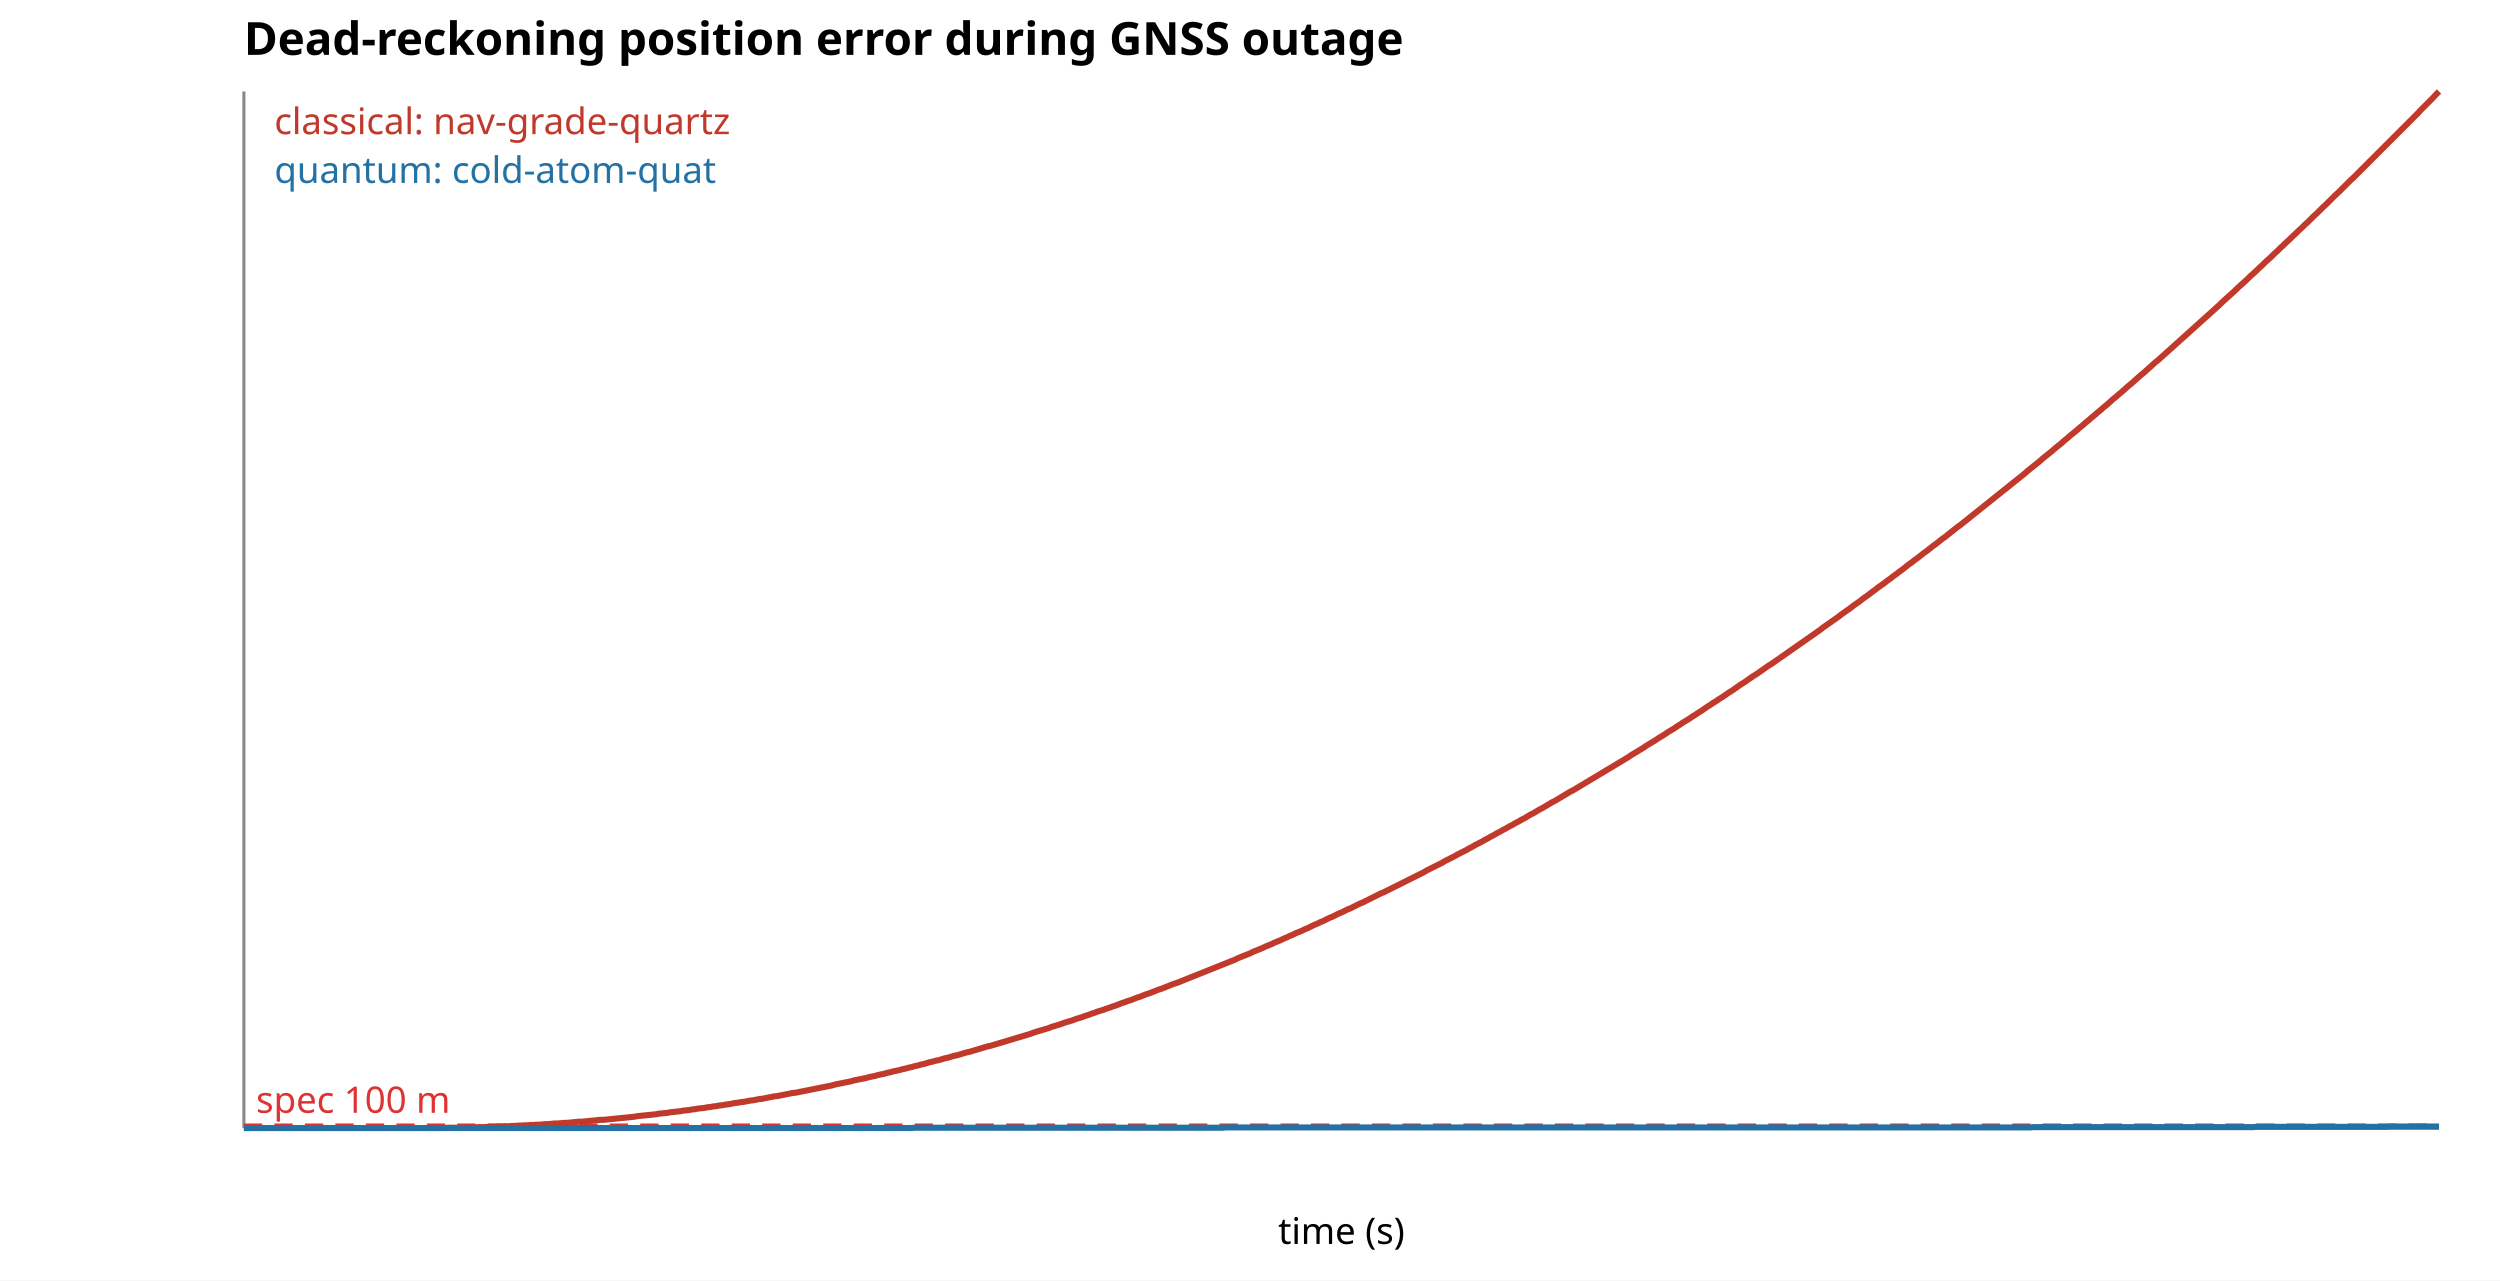
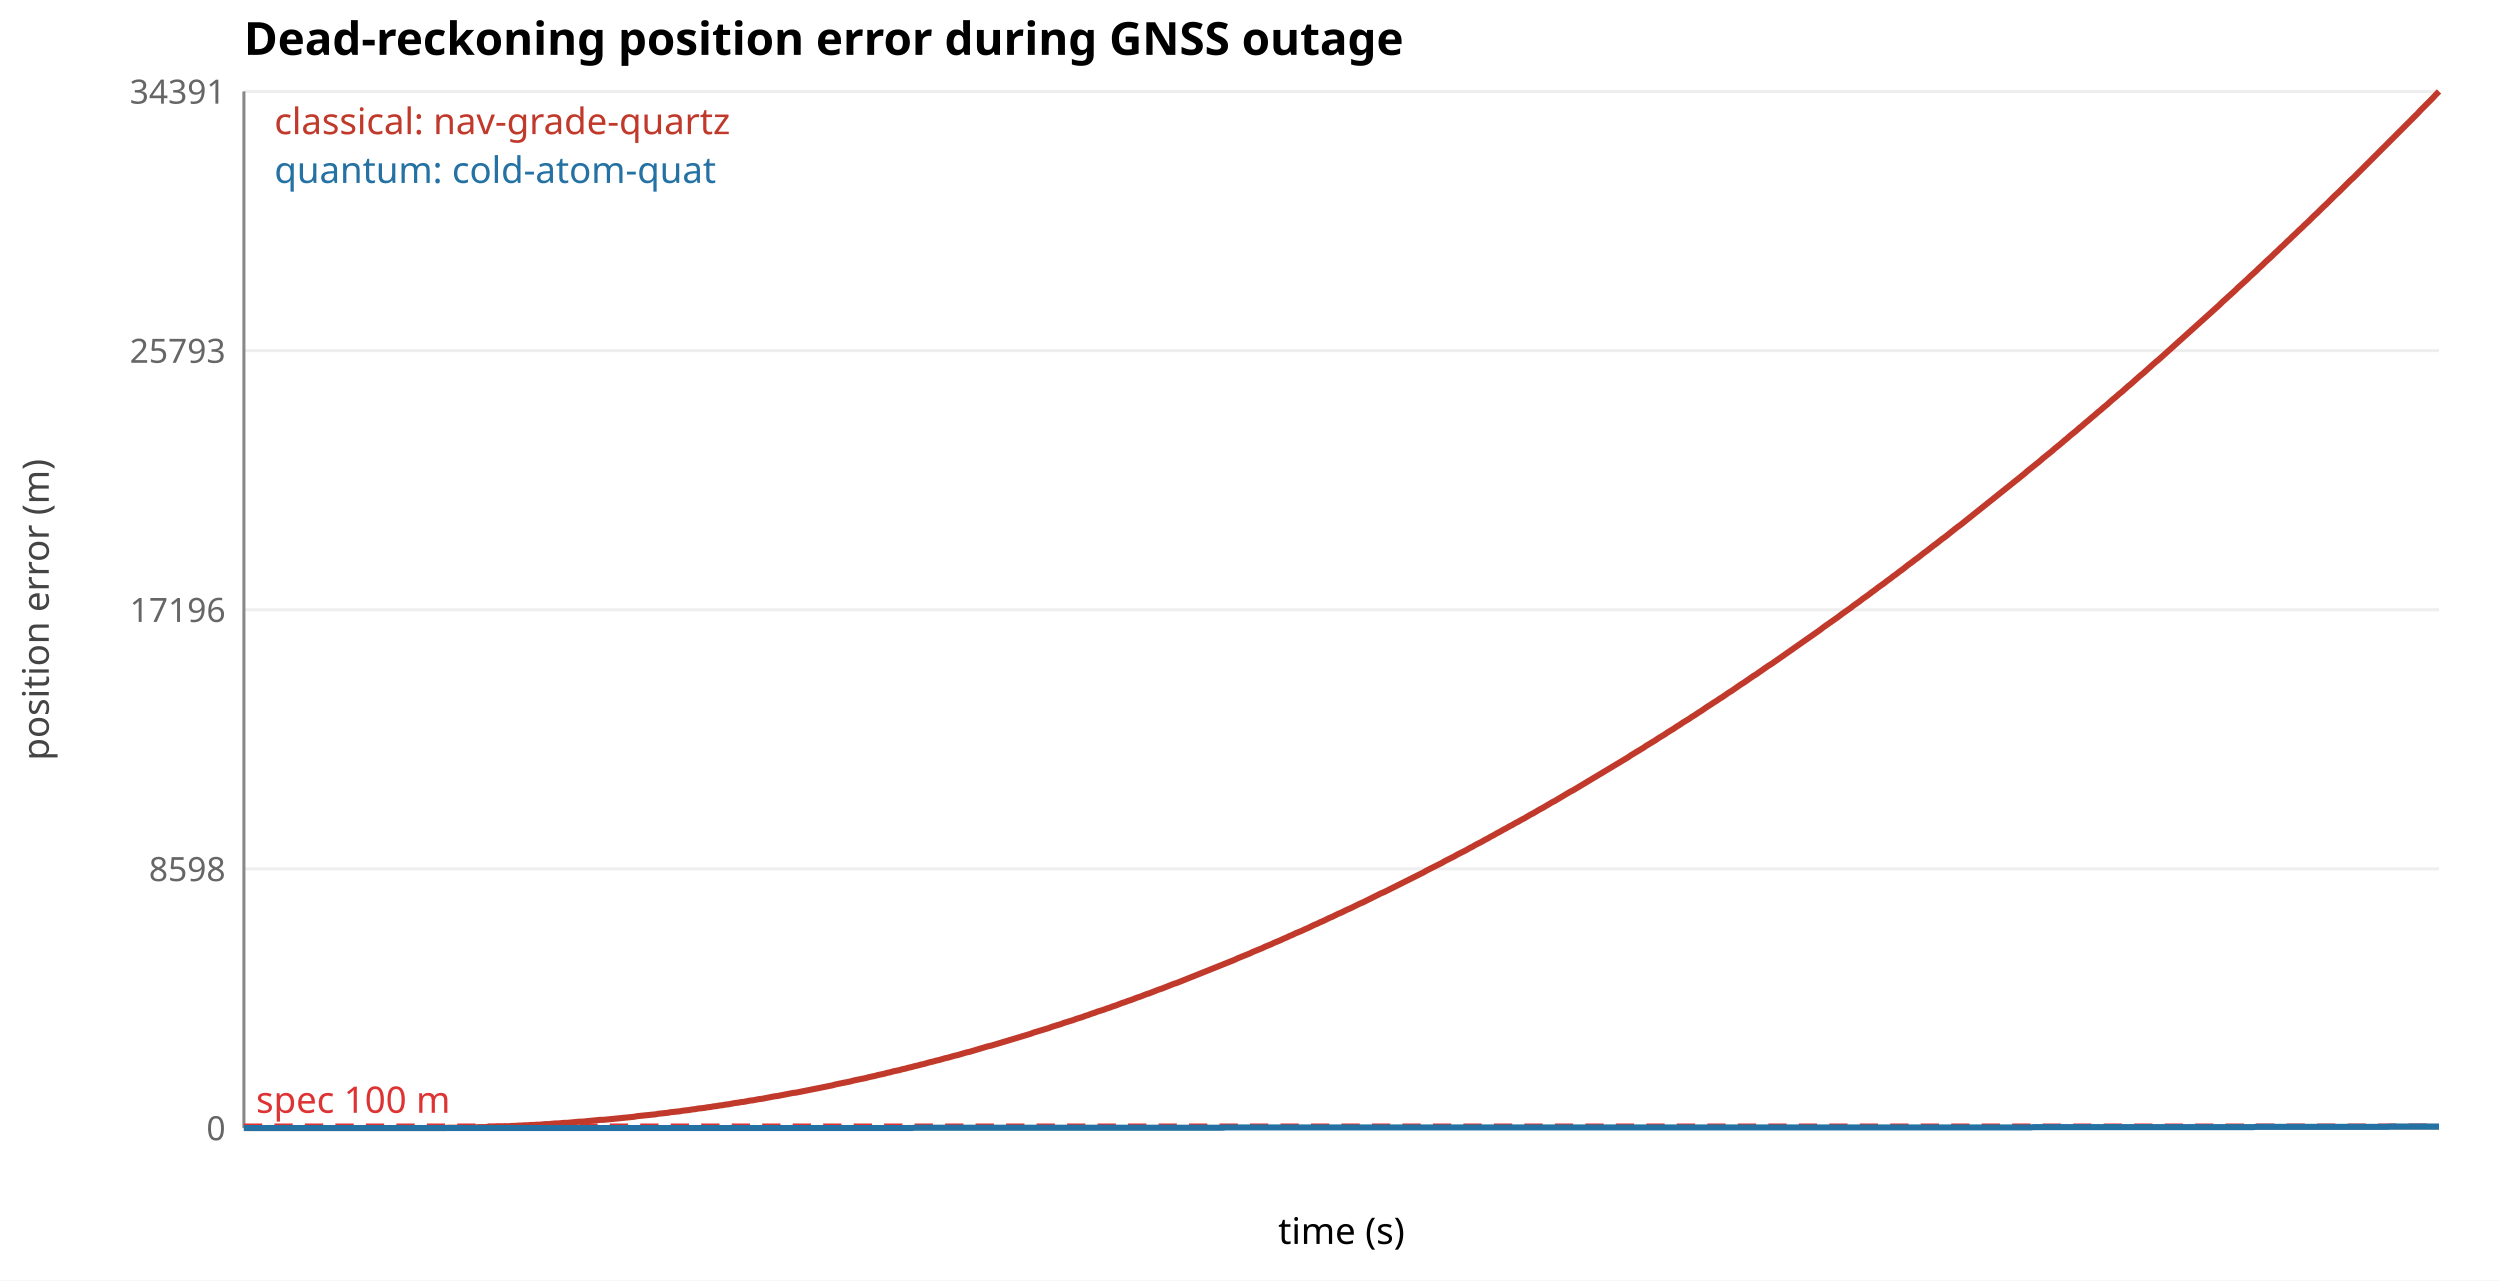
<svg xmlns="http://www.w3.org/2000/svg" width="820" height="420" font-family="sans-serif" font-size="12">
  <rect width="820" height="420" fill="white" />
  <text x="80" y="18" font-size="15" font-weight="bold">Dead-reckoning position error during GNSS outage</text>
+   <line x1="80" y1="370.0" x2="800" y2="370.0" stroke="#eee" />
+   <text x="74" y="374.0" text-anchor="end" fill="#666" font-size="11">0</text>
+   <line x1="80" y1="285.0" x2="800" y2="285.0" stroke="#eee" />
+   <text x="74" y="289.0" text-anchor="end" fill="#666" font-size="11">8598</text>
+   <line x1="80" y1="200.0" x2="800" y2="200.0" stroke="#eee" />
+   <text x="74" y="204.0" text-anchor="end" fill="#666" font-size="11">17196</text>
+   <line x1="80" y1="115.0" x2="800" y2="115.0" stroke="#eee" />
+   <text x="74" y="119.0" text-anchor="end" fill="#666" font-size="11">25793</text>
+   <line x1="80" y1="30.0" x2="800" y2="30.0" stroke="#eee" />
+   <text x="74" y="34.0" text-anchor="end" fill="#666" font-size="11">34391</text>
+   <text x="16" y="200.0" text-anchor="middle" fill="#444" font-size="12" transform="rotate(-90 16 200.0)">position error (m)</text>
  <line x1="80" y1="30" x2="80" y2="370" stroke="#888" />
  <line x1="80" y1="370" x2="800" y2="370" stroke="#888" />
  <line x1="80" y1="369.0" x2="800" y2="369.0" stroke="#d33" stroke-dasharray="6 4" />
  <text x="84" y="365.0" fill="#d33">spec 100 m</text>
  <polyline fill="none" stroke="#c0392b" stroke-width="2" points="80.0,370.0 81.0,370.0 82.0,370.0 83.0,370.0 84.0,370.0 85.0,370.0 86.0,370.0 87.0,370.0 88.0,370.0 89.0,370.0 90.0,370.0 91.0,370.0 92.0,370.0 93.0,370.0 94.0,370.0 95.0,370.0 96.0,370.0 97.0,370.0 98.0,370.0 99.0,370.0 100.0,370.0 101.0,370.0 102.0,370.0 103.0,370.0 104.0,370.0 105.0,370.0 106.0,370.0 107.0,370.0 108.0,370.0 109.0,370.0 110.0,370.0 111.0,370.0 112.0,370.0 113.0,370.0 114.0,370.0 115.0,370.0 116.0,370.0 117.0,370.0 118.0,370.0 119.0,370.0 120.0,370.0 121.0,370.0 122.0,370.0 123.0,370.0 124.0,370.0 125.0,370.0 126.0,370.0 127.0,370.0 128.0,370.0 129.0,370.0 130.0,370.0 131.0,370.0 132.0,370.0 133.0,370.0 134.0,370.0 135.0,370.0 136.0,370.0 137.0,370.0 138.0,370.0 139.0,370.0 140.0,370.0 141.0,370.0 142.0,370.0 143.0,370.0 144.0,370.0 145.0,370.0 146.0,370.0 147.0,369.9 148.0,369.9 149.0,369.9 150.0,369.9 151.0,369.9 152.0,369.9 153.0,369.8 154.0,369.8 155.0,369.8 156.0,369.8 157.0,369.7 158.0,369.7 159.0,369.7 160.0,369.6 161.0,369.6 162.0,369.6 163.0,369.5 164.0,369.5 165.0,369.5 166.0,369.4 167.0,369.4 168.0,369.3 169.0,369.3 170.0,369.2 171.0,369.2 172.0,369.1 173.0,369.1 174.0,369.0 175.0,369.0 176.0,368.9 177.0,368.9 178.0,368.8 179.0,368.7 180.0,368.7 181.0,368.6 182.0,368.5 183.0,368.5 184.0,368.4 185.0,368.3 186.0,368.3 187.0,368.2 188.0,368.1 189.0,368.0 190.0,367.9 191.0,367.9 192.0,367.8 193.0,367.7 194.0,367.6 195.0,367.5 196.0,367.4 197.0,367.3 198.0,367.3 199.0,367.2 200.0,367.1 201.0,367.0 202.0,366.9 203.0,366.8 204.0,366.7 205.0,366.6 206.0,366.5 207.0,366.4 208.0,366.3 209.0,366.1 210.0,366.0 211.0,365.9 212.0,365.8 213.0,365.7 214.0,365.6 215.0,365.5 216.0,365.3 217.0,365.2 218.0,365.1 219.0,365.0 220.0,364.8 221.0,364.7 222.0,364.6 223.0,364.5 224.0,364.3 225.0,364.2 226.0,364.1 227.0,363.9 228.0,363.8 229.0,363.6 230.0,363.5 231.0,363.4 232.0,363.2 233.0,363.1 234.0,362.9 235.0,362.8 236.0,362.6 237.0,362.5 238.0,362.3 239.0,362.2 240.0,362.0 241.0,361.8 242.0,361.7 243.0,361.5 244.0,361.4 245.0,361.2 246.0,361.0 247.0,360.9 248.0,360.7 249.0,360.5 250.0,360.4 251.0,360.2 252.0,360.0 253.0,359.8 254.0,359.6 255.0,359.5 256.0,359.3 257.0,359.1 258.0,358.9 259.0,358.7 260.0,358.5 261.0,358.4 262.0,358.2 263.0,358.0 264.0,357.8 265.0,357.6 266.0,357.4 267.0,357.2 268.0,357.0 269.0,356.8 270.0,356.6 271.0,356.4 272.0,356.2 273.0,356.0 274.0,355.7 275.0,355.5 276.0,355.3 277.0,355.1 278.0,354.9 279.0,354.7 280.0,354.4 281.0,354.2 282.0,354.0 283.0,353.8 284.0,353.6 285.0,353.3 286.0,353.1 287.0,352.9 288.0,352.6 289.0,352.4 290.0,352.2 291.0,351.9 292.0,351.7 293.0,351.4 294.0,351.2 295.0,351.0 296.0,350.7 297.0,350.5 298.0,350.2 299.0,350.0 300.0,349.7 301.0,349.5 302.0,349.2 303.0,349.0 304.0,348.7 305.0,348.4 306.0,348.2 307.0,347.9 308.0,347.7 309.0,347.4 310.0,347.1 311.0,346.9 312.0,346.6 313.0,346.3 314.0,346.1 315.0,345.8 316.0,345.5 317.0,345.2 318.0,345.0 319.0,344.7 320.0,344.4 321.0,344.1 322.0,343.8 323.0,343.5 324.0,343.2 325.0,343.0 326.0,342.7 327.0,342.4 328.0,342.1 329.0,341.8 330.0,341.5 331.0,341.2 332.0,340.9 333.0,340.6 334.0,340.3 335.0,340.0 336.0,339.7 337.0,339.4 338.0,339.1 339.0,338.7 340.0,338.4 341.0,338.1 342.0,337.8 343.0,337.5 344.0,337.2 345.0,336.8 346.0,336.5 347.0,336.2 348.0,335.9 349.0,335.5 350.0,335.2 351.0,334.9 352.0,334.6 353.0,334.2 354.0,333.9 355.0,333.6 356.0,333.2 357.0,332.9 358.0,332.5 359.0,332.2 360.0,331.8 361.0,331.5 362.0,331.2 363.0,330.8 364.0,330.5 365.0,330.1 366.0,329.8 367.0,329.4 368.0,329.0 369.0,328.7 370.0,328.3 371.0,328.0 372.0,327.6 373.0,327.2 374.0,326.9 375.0,326.5 376.0,326.1 377.0,325.8 378.0,325.4 379.0,325.0 380.0,324.6 381.0,324.3 382.0,323.9 383.0,323.5 384.0,323.1 385.0,322.7 386.0,322.4 387.0,322.0 388.0,321.6 389.0,321.2 390.0,320.8 391.0,320.4 392.0,320.0 393.0,319.6 394.0,319.2 395.0,318.8 396.0,318.4 397.0,318.0 398.0,317.6 399.0,317.2 400.0,316.8 401.0,316.4 402.0,316.0 403.0,315.6 404.0,315.2 405.0,314.8 406.0,314.3 407.0,313.9 408.0,313.5 409.0,313.1 410.0,312.7 411.0,312.2 412.0,311.8 413.0,311.4 414.0,311.0 415.0,310.5 416.0,310.1 417.0,309.7 418.0,309.2 419.0,308.8 420.0,308.4 421.0,307.9 422.0,307.5 423.0,307.0 424.0,306.6 425.0,306.1 426.0,305.7 427.0,305.3 428.0,304.8 429.0,304.4 430.0,303.9 431.0,303.4 432.0,303.0 433.0,302.5 434.0,302.1 435.0,301.6 436.0,301.1 437.0,300.7 438.0,300.2 439.0,299.7 440.0,299.3 441.0,298.8 442.0,298.3 443.0,297.9 444.0,297.4 445.0,296.9 446.0,296.4 447.0,296.0 448.0,295.5 449.0,295.0 450.0,294.5 451.0,294.0 452.0,293.5 453.0,293.0 454.0,292.6 455.0,292.1 456.0,291.6 457.0,291.1 458.0,290.6 459.0,290.1 460.0,289.6 461.0,289.1 462.0,288.6 463.0,288.1 464.0,287.6 465.0,287.1 466.0,286.6 467.0,286.1 468.0,285.5 469.0,285.0 470.0,284.5 471.0,284.0 472.0,283.5 473.0,283.0 474.0,282.4 475.0,281.9 476.0,281.4 477.0,280.9 478.0,280.3 479.0,279.8 480.0,279.3 481.0,278.8 482.0,278.2 483.0,277.7 484.0,277.1 485.0,276.6 486.0,276.1 487.0,275.5 488.0,275.0 489.0,274.4 490.0,273.9 491.0,273.3 492.0,272.8 493.0,272.2 494.0,271.7 495.0,271.1 496.0,270.6 497.0,270.0 498.0,269.5 499.0,268.9 500.0,268.4 501.0,267.8 502.0,267.2 503.0,266.7 504.0,266.1 505.0,265.5 506.0,265.0 507.0,264.4 508.0,263.8 509.0,263.2 510.0,262.7 511.0,262.1 512.0,261.5 513.0,260.9 514.0,260.3 515.0,259.7 516.0,259.2 517.0,258.6 518.0,258.0 519.0,257.4 520.0,256.8 521.0,256.2 522.0,255.6 523.0,255.0 524.0,254.4 525.0,253.8 526.0,253.2 527.0,252.6 528.0,252.0 529.0,251.4 530.0,250.8 531.0,250.2 532.0,249.6 533.0,249.0 534.0,248.4 535.0,247.7 536.0,247.1 537.0,246.5 538.0,245.9 539.0,245.3 540.0,244.6 541.0,244.0 542.0,243.4 543.0,242.8 544.0,242.1 545.0,241.5 546.0,240.9 547.0,240.2 548.0,239.6 549.0,239.0 550.0,238.3 551.0,237.7 552.0,237.0 553.0,236.4 554.0,235.8 555.0,235.1 556.0,234.5 557.0,233.8 558.0,233.2 559.0,232.5 560.0,231.8 561.0,231.2 562.0,230.5 563.0,229.9 564.0,229.2 565.0,228.6 566.0,227.9 567.0,227.2 568.0,226.6 569.0,225.9 570.0,225.2 571.0,224.5 572.0,223.9 573.0,223.2 574.0,222.5 575.0,221.8 576.0,221.2 577.0,220.5 578.0,219.8 579.0,219.1 580.0,218.4 581.0,217.8 582.0,217.1 583.0,216.4 584.0,215.7 585.0,215.0 586.0,214.3 587.0,213.6 588.0,212.9 589.0,212.2 590.0,211.5 591.0,210.8 592.0,210.1 593.0,209.4 594.0,208.7 595.0,208.0 596.0,207.3 597.0,206.6 598.0,205.8 599.0,205.1 600.0,204.4 601.0,203.7 602.0,203.0 603.0,202.3 604.0,201.5 605.0,200.8 606.0,200.1 607.0,199.4 608.0,198.6 609.0,197.9 610.0,197.2 611.0,196.4 612.0,195.7 613.0,195.0 614.0,194.2 615.0,193.5 616.0,192.7 617.0,192.0 618.0,191.3 619.0,190.5 620.0,189.8 621.0,189.0 622.0,188.3 623.0,187.5 624.0,186.8 625.0,186.0 626.0,185.2 627.0,184.5 628.0,183.7 629.0,183.0 630.0,182.2 631.0,181.4 632.0,180.7 633.0,179.9 634.0,179.1 635.0,178.4 636.0,177.6 637.0,176.8 638.0,176.1 639.0,175.3 640.0,174.5 641.0,173.7 642.0,172.9 643.0,172.2 644.0,171.4 645.0,170.6 646.0,169.8 647.0,169.0 648.0,168.2 649.0,167.4 650.0,166.6 651.0,165.8 652.0,165.0 653.0,164.2 654.0,163.4 655.0,162.6 656.0,161.8 657.0,161.0 658.0,160.2 659.0,159.4 660.0,158.6 661.0,157.8 662.0,157.0 663.0,156.2 664.0,155.4 665.0,154.5 666.0,153.7 667.0,152.9 668.0,152.1 669.0,151.3 670.0,150.4 671.0,149.6 672.0,148.8 673.0,148.0 674.0,147.1 675.0,146.3 676.0,145.5 677.0,144.6 678.0,143.8 679.0,142.9 680.0,142.1 681.0,141.3 682.0,140.4 683.0,139.6 684.0,138.7 685.0,137.9 686.0,137.0 687.0,136.2 688.0,135.3 689.0,134.5 690.0,133.6 691.0,132.8 692.0,131.9 693.0,131.0 694.0,130.2 695.0,129.3 696.0,128.5 697.0,127.6 698.0,126.7 699.0,125.9 700.0,125.0 701.0,124.1 702.0,123.2 703.0,122.4 704.0,121.5 705.0,120.6 706.0,119.7 707.0,118.8 708.0,118.0 709.0,117.1 710.0,116.2 711.0,115.3 712.0,114.4 713.0,113.5 714.0,112.6 715.0,111.7 716.0,110.8 717.0,109.9 718.0,109.0 719.0,108.1 720.0,107.2 721.0,106.3 722.0,105.4 723.0,104.5 724.0,103.6 725.0,102.7 726.0,101.8 727.0,100.9 728.0,100.0 729.0,99.0 730.0,98.1 731.0,97.2 732.0,96.3 733.0,95.4 734.0,94.4 735.0,93.5 736.0,92.6 737.0,91.7 738.0,90.7 739.0,89.8 740.0,88.9 741.0,87.9 742.0,87.0 743.0,86.0 744.0,85.1 745.0,84.2 746.0,83.2 747.0,82.3 748.0,81.3 749.0,80.4 750.0,79.4 751.0,78.5 752.0,77.5 753.0,76.6 754.0,75.6 755.0,74.7 756.0,73.7 757.0,72.8 758.0,71.8 759.0,70.8 760.0,69.9 761.0,68.9 762.0,67.9 763.0,67.0 764.0,66.0 765.0,65.0 766.0,64.0 767.0,63.1 768.0,62.1 769.0,61.1 770.0,60.1 771.0,59.1 772.0,58.2 773.0,57.2 774.0,56.2 775.0,55.2 776.0,54.2 777.0,53.2 778.0,52.2 779.0,51.2 780.0,50.2 781.0,49.2 782.0,48.2 783.0,47.2 784.0,46.2 785.0,45.2 786.0,44.2 787.0,43.2 788.0,42.2 789.0,41.2 790.0,40.2 791.0,39.2 792.0,38.2 793.0,37.2 794.0,36.1 795.0,35.1 796.0,34.1 797.0,33.1 798.0,32.1 799.0,31.0 800.0,30.0" />
  <polyline fill="none" stroke="#2471a3" stroke-width="2" points="80.0,370.0 81.0,370.0 82.0,370.0 83.0,370.0 84.0,370.0 85.0,370.0 86.0,370.0 87.0,370.0 88.0,370.0 89.0,370.0 90.0,370.0 91.0,370.0 92.0,370.0 93.0,370.0 94.0,370.0 95.0,370.0 96.0,370.0 97.0,370.0 98.0,370.0 99.0,370.0 100.0,370.0 101.0,370.0 102.0,370.0 103.0,370.0 104.0,370.0 105.0,370.0 106.0,370.0 107.0,370.0 108.0,370.0 109.0,370.0 110.0,370.0 111.0,370.0 112.0,370.0 113.0,370.0 114.0,370.0 115.0,370.0 116.0,370.0 117.0,370.0 118.0,370.0 119.0,370.0 120.0,370.0 121.0,370.0 122.0,370.0 123.0,370.0 124.0,370.0 125.0,370.0 126.0,370.0 127.0,370.0 128.0,370.0 129.0,370.0 130.0,370.0 131.0,370.0 132.0,370.0 133.0,370.0 134.0,370.0 135.0,370.0 136.0,370.0 137.0,370.0 138.0,370.0 139.0,370.0 140.0,370.0 141.0,370.0 142.0,370.0 143.0,370.0 144.0,370.0 145.0,370.0 146.0,370.0 147.0,370.0 148.0,370.0 149.0,370.0 150.0,370.0 151.0,370.0 152.0,370.0 153.0,370.0 154.0,370.0 155.0,370.0 156.0,370.0 157.0,370.0 158.0,370.0 159.0,370.0 160.0,370.0 161.0,370.0 162.0,370.0 163.0,370.0 164.0,370.0 165.0,370.0 166.0,370.0 167.0,370.0 168.0,370.0 169.0,370.0 170.0,370.0 171.0,370.0 172.0,370.0 173.0,370.0 174.0,370.0 175.0,370.0 176.0,370.0 177.0,370.0 178.0,370.0 179.0,370.0 180.0,370.0 181.0,370.0 182.0,370.0 183.0,370.0 184.0,370.0 185.0,370.0 186.0,370.0 187.0,370.0 188.0,370.0 189.0,370.0 190.0,370.0 191.0,370.0 192.0,370.0 193.0,370.0 194.0,370.0 195.0,370.0 196.0,370.0 197.0,370.0 198.0,370.0 199.0,370.0 200.0,370.0 201.0,370.0 202.0,370.0 203.0,370.0 204.0,370.0 205.0,370.0 206.0,370.0 207.0,370.0 208.0,370.0 209.0,370.0 210.0,370.0 211.0,370.0 212.0,370.0 213.0,370.0 214.0,370.0 215.0,370.0 216.0,370.0 217.0,370.0 218.0,370.0 219.0,370.0 220.0,370.0 221.0,370.0 222.0,370.0 223.0,370.0 224.0,370.0 225.0,370.0 226.0,370.0 227.0,370.0 228.0,370.0 229.0,370.0 230.0,370.0 231.0,370.0 232.0,370.0 233.0,370.0 234.0,370.0 235.0,370.0 236.0,370.0 237.0,370.0 238.0,370.0 239.0,370.0 240.0,370.0 241.0,370.0 242.0,370.0 243.0,370.0 244.0,370.0 245.0,370.0 246.0,370.0 247.0,370.0 248.0,370.0 249.0,370.0 250.0,370.0 251.0,370.0 252.0,370.0 253.0,370.0 254.0,370.0 255.0,370.0 256.0,370.0 257.0,370.0 258.0,370.0 259.0,370.0 260.0,370.0 261.0,370.0 262.0,370.0 263.0,370.0 264.0,370.0 265.0,370.0 266.0,370.0 267.0,370.0 268.0,370.0 269.0,370.0 270.0,370.0 271.0,370.0 272.0,370.0 273.0,370.0 274.0,370.0 275.0,370.0 276.0,370.0 277.0,370.0 278.0,370.0 279.0,370.0 280.0,370.0 281.0,370.0 282.0,370.0 283.0,370.0 284.0,370.0 285.0,370.0 286.0,370.0 287.0,370.0 288.0,370.0 289.0,370.0 290.0,370.0 291.0,370.0 292.0,370.0 293.0,370.0 294.0,370.0 295.0,370.0 296.0,370.0 297.0,370.0 298.0,370.0 299.0,370.0 300.0,369.9 301.0,369.9 302.0,369.9 303.0,369.9 304.0,369.9 305.0,369.9 306.0,369.9 307.0,369.9 308.0,369.9 309.0,369.9 310.0,369.9 311.0,369.9 312.0,369.9 313.0,369.9 314.0,369.9 315.0,369.9 316.0,369.9 317.0,369.9 318.0,369.9 319.0,369.9 320.0,369.9 321.0,369.9 322.0,369.9 323.0,369.9 324.0,369.9 325.0,369.9 326.0,369.9 327.0,369.9 328.0,369.9 329.0,369.9 330.0,369.9 331.0,369.9 332.0,369.9 333.0,369.9 334.0,369.9 335.0,369.9 336.0,369.9 337.0,369.9 338.0,369.9 339.0,369.9 340.0,369.9 341.0,369.9 342.0,369.9 343.0,369.9 344.0,369.9 345.0,369.9 346.0,369.9 347.0,369.9 348.0,369.9 349.0,369.9 350.0,369.9 351.0,369.9 352.0,369.9 353.0,369.9 354.0,369.9 355.0,369.9 356.0,369.9 357.0,369.9 358.0,369.9 359.0,369.9 360.0,369.9 361.0,369.9 362.0,369.9 363.0,369.9 364.0,369.9 365.0,369.9 366.0,369.9 367.0,369.9 368.0,369.9 369.0,369.9 370.0,369.9 371.0,369.9 372.0,369.9 373.0,369.9 374.0,369.9 375.0,369.9 376.0,369.9 377.0,369.9 378.0,369.9 379.0,369.9 380.0,369.9 381.0,369.9 382.0,369.9 383.0,369.9 384.0,369.9 385.0,369.9 386.0,369.9 387.0,369.9 388.0,369.9 389.0,369.9 390.0,369.9 391.0,369.9 392.0,369.9 393.0,369.9 394.0,369.9 395.0,369.9 396.0,369.9 397.0,369.9 398.0,369.9 399.0,369.9 400.0,369.9 401.0,369.9 402.0,369.8 403.0,369.8 404.0,369.8 405.0,369.8 406.0,369.8 407.0,369.8 408.0,369.8 409.0,369.8 410.0,369.8 411.0,369.8 412.0,369.8 413.0,369.8 414.0,369.8 415.0,369.8 416.0,369.8 417.0,369.8 418.0,369.8 419.0,369.8 420.0,369.8 421.0,369.8 422.0,369.8 423.0,369.8 424.0,369.8 425.0,369.8 426.0,369.8 427.0,369.8 428.0,369.8 429.0,369.8 430.0,369.8 431.0,369.8 432.0,369.8 433.0,369.8 434.0,369.8 435.0,369.8 436.0,369.8 437.0,369.8 438.0,369.8 439.0,369.8 440.0,369.8 441.0,369.8 442.0,369.8 443.0,369.8 444.0,369.8 445.0,369.8 446.0,369.8 447.0,369.8 448.0,369.8 449.0,369.8 450.0,369.8 451.0,369.8 452.0,369.8 453.0,369.8 454.0,369.8 455.0,369.8 456.0,369.8 457.0,369.8 458.0,369.8 459.0,369.8 460.0,369.8 461.0,369.8 462.0,369.8 463.0,369.8 464.0,369.8 465.0,369.8 466.0,369.8 467.0,369.8 468.0,369.8 469.0,369.8 470.0,369.8 471.0,369.8 472.0,369.8 473.0,369.8 474.0,369.8 475.0,369.8 476.0,369.8 477.0,369.8 478.0,369.8 479.0,369.8 480.0,369.8 481.0,369.8 482.0,369.8 483.0,369.8 484.0,369.8 485.0,369.8 486.0,369.8 487.0,369.8 488.0,369.8 489.0,369.8 490.0,369.8 491.0,369.8 492.0,369.8 493.0,369.8 494.0,369.8 495.0,369.8 496.0,369.8 497.0,369.8 498.0,369.8 499.0,369.8 500.0,369.8 501.0,369.8 502.0,369.8 503.0,369.8 504.0,369.8 505.0,369.8 506.0,369.8 507.0,369.8 508.0,369.8 509.0,369.8 510.0,369.8 511.0,369.8 512.0,369.8 513.0,369.8 514.0,369.8 515.0,369.8 516.0,369.8 517.0,369.8 518.0,369.8 519.0,369.8 520.0,369.8 521.0,369.8 522.0,369.8 523.0,369.8 524.0,369.8 525.0,369.8 526.0,369.8 527.0,369.8 528.0,369.8 529.0,369.8 530.0,369.8 531.0,369.8 532.0,369.8 533.0,369.8 534.0,369.8 535.0,369.8 536.0,369.8 537.0,369.8 538.0,369.8 539.0,369.8 540.0,369.8 541.0,369.8 542.0,369.8 543.0,369.8 544.0,369.8 545.0,369.8 546.0,369.8 547.0,369.8 548.0,369.8 549.0,369.8 550.0,369.8 551.0,369.8 552.0,369.8 553.0,369.8 554.0,369.8 555.0,369.8 556.0,369.8 557.0,369.8 558.0,369.8 559.0,369.8 560.0,369.8 561.0,369.8 562.0,369.8 563.0,369.8 564.0,369.8 565.0,369.8 566.0,369.8 567.0,369.8 568.0,369.8 569.0,369.8 570.0,369.8 571.0,369.8 572.0,369.8 573.0,369.8 574.0,369.8 575.0,369.8 576.0,369.8 577.0,369.8 578.0,369.8 579.0,369.8 580.0,369.8 581.0,369.8 582.0,369.8 583.0,369.8 584.0,369.8 585.0,369.8 586.0,369.8 587.0,369.8 588.0,369.8 589.0,369.8 590.0,369.8 591.0,369.8 592.0,369.8 593.0,369.8 594.0,369.8 595.0,369.8 596.0,369.8 597.0,369.8 598.0,369.8 599.0,369.8 600.0,369.8 601.0,369.8 602.0,369.8 603.0,369.8 604.0,369.8 605.0,369.8 606.0,369.8 607.0,369.8 608.0,369.8 609.0,369.8 610.0,369.8 611.0,369.8 612.0,369.8 613.0,369.8 614.0,369.8 615.0,369.8 616.0,369.8 617.0,369.8 618.0,369.8 619.0,369.8 620.0,369.8 621.0,369.8 622.0,369.8 623.0,369.8 624.0,369.8 625.0,369.8 626.0,369.8 627.0,369.8 628.0,369.8 629.0,369.8 630.0,369.8 631.0,369.8 632.0,369.8 633.0,369.8 634.0,369.8 635.0,369.8 636.0,369.8 637.0,369.8 638.0,369.8 639.0,369.8 640.0,369.8 641.0,369.8 642.0,369.8 643.0,369.8 644.0,369.8 645.0,369.8 646.0,369.8 647.0,369.8 648.0,369.8 649.0,369.8 650.0,369.8 651.0,369.8 652.0,369.8 653.0,369.8 654.0,369.8 655.0,369.8 656.0,369.8 657.0,369.8 658.0,369.8 659.0,369.8 660.0,369.8 661.0,369.8 662.0,369.8 663.0,369.8 664.0,369.8 665.0,369.8 666.0,369.8 667.0,369.7 668.0,369.7 669.0,369.7 670.0,369.7 671.0,369.7 672.0,369.7 673.0,369.7 674.0,369.7 675.0,369.7 676.0,369.7 677.0,369.7 678.0,369.7 679.0,369.7 680.0,369.7 681.0,369.7 682.0,369.7 683.0,369.7 684.0,369.7 685.0,369.7 686.0,369.7 687.0,369.7 688.0,369.7 689.0,369.7 690.0,369.7 691.0,369.7 692.0,369.7 693.0,369.7 694.0,369.7 695.0,369.7 696.0,369.7 697.0,369.7 698.0,369.7 699.0,369.7 700.0,369.7 701.0,369.7 702.0,369.7 703.0,369.7 704.0,369.7 705.0,369.7 706.0,369.7 707.0,369.7 708.0,369.7 709.0,369.7 710.0,369.7 711.0,369.7 712.0,369.7 713.0,369.7 714.0,369.7 715.0,369.7 716.0,369.7 717.0,369.7 718.0,369.7 719.0,369.7 720.0,369.7 721.0,369.7 722.0,369.7 723.0,369.7 724.0,369.7 725.0,369.7 726.0,369.7 727.0,369.7 728.0,369.7 729.0,369.7 730.0,369.7 731.0,369.7 732.0,369.7 733.0,369.7 734.0,369.7 735.0,369.7 736.0,369.7 737.0,369.7 738.0,369.7 739.0,369.7 740.0,369.6 741.0,369.6 742.0,369.6 743.0,369.6 744.0,369.6 745.0,369.6 746.0,369.6 747.0,369.6 748.0,369.6 749.0,369.6 750.0,369.6 751.0,369.6 752.0,369.6 753.0,369.6 754.0,369.6 755.0,369.6 756.0,369.6 757.0,369.6 758.0,369.6 759.0,369.6 760.0,369.6 761.0,369.6 762.0,369.6 763.0,369.6 764.0,369.6 765.0,369.6 766.0,369.6 767.0,369.6 768.0,369.6 769.0,369.6 770.0,369.6 771.0,369.6 772.0,369.6 773.0,369.6 774.0,369.6 775.0,369.6 776.0,369.6 777.0,369.6 778.0,369.6 779.0,369.6 780.0,369.6 781.0,369.6 782.0,369.6 783.0,369.6 784.0,369.5 785.0,369.5 786.0,369.5 787.0,369.5 788.0,369.5 789.0,369.5 790.0,369.5 791.0,369.5 792.0,369.5 793.0,369.5 794.0,369.5 795.0,369.5 796.0,369.5 797.0,369.5 798.0,369.5 799.0,369.5 800.0,369.5" />
  <text x="440" y="408" text-anchor="middle">time (s)</text>
  <text x="90" y="44" fill="#c0392b">classical: nav-grade-quartz</text>
  <text x="90" y="60" fill="#2471a3">quantum: cold-atom-quat</text>
</svg>
